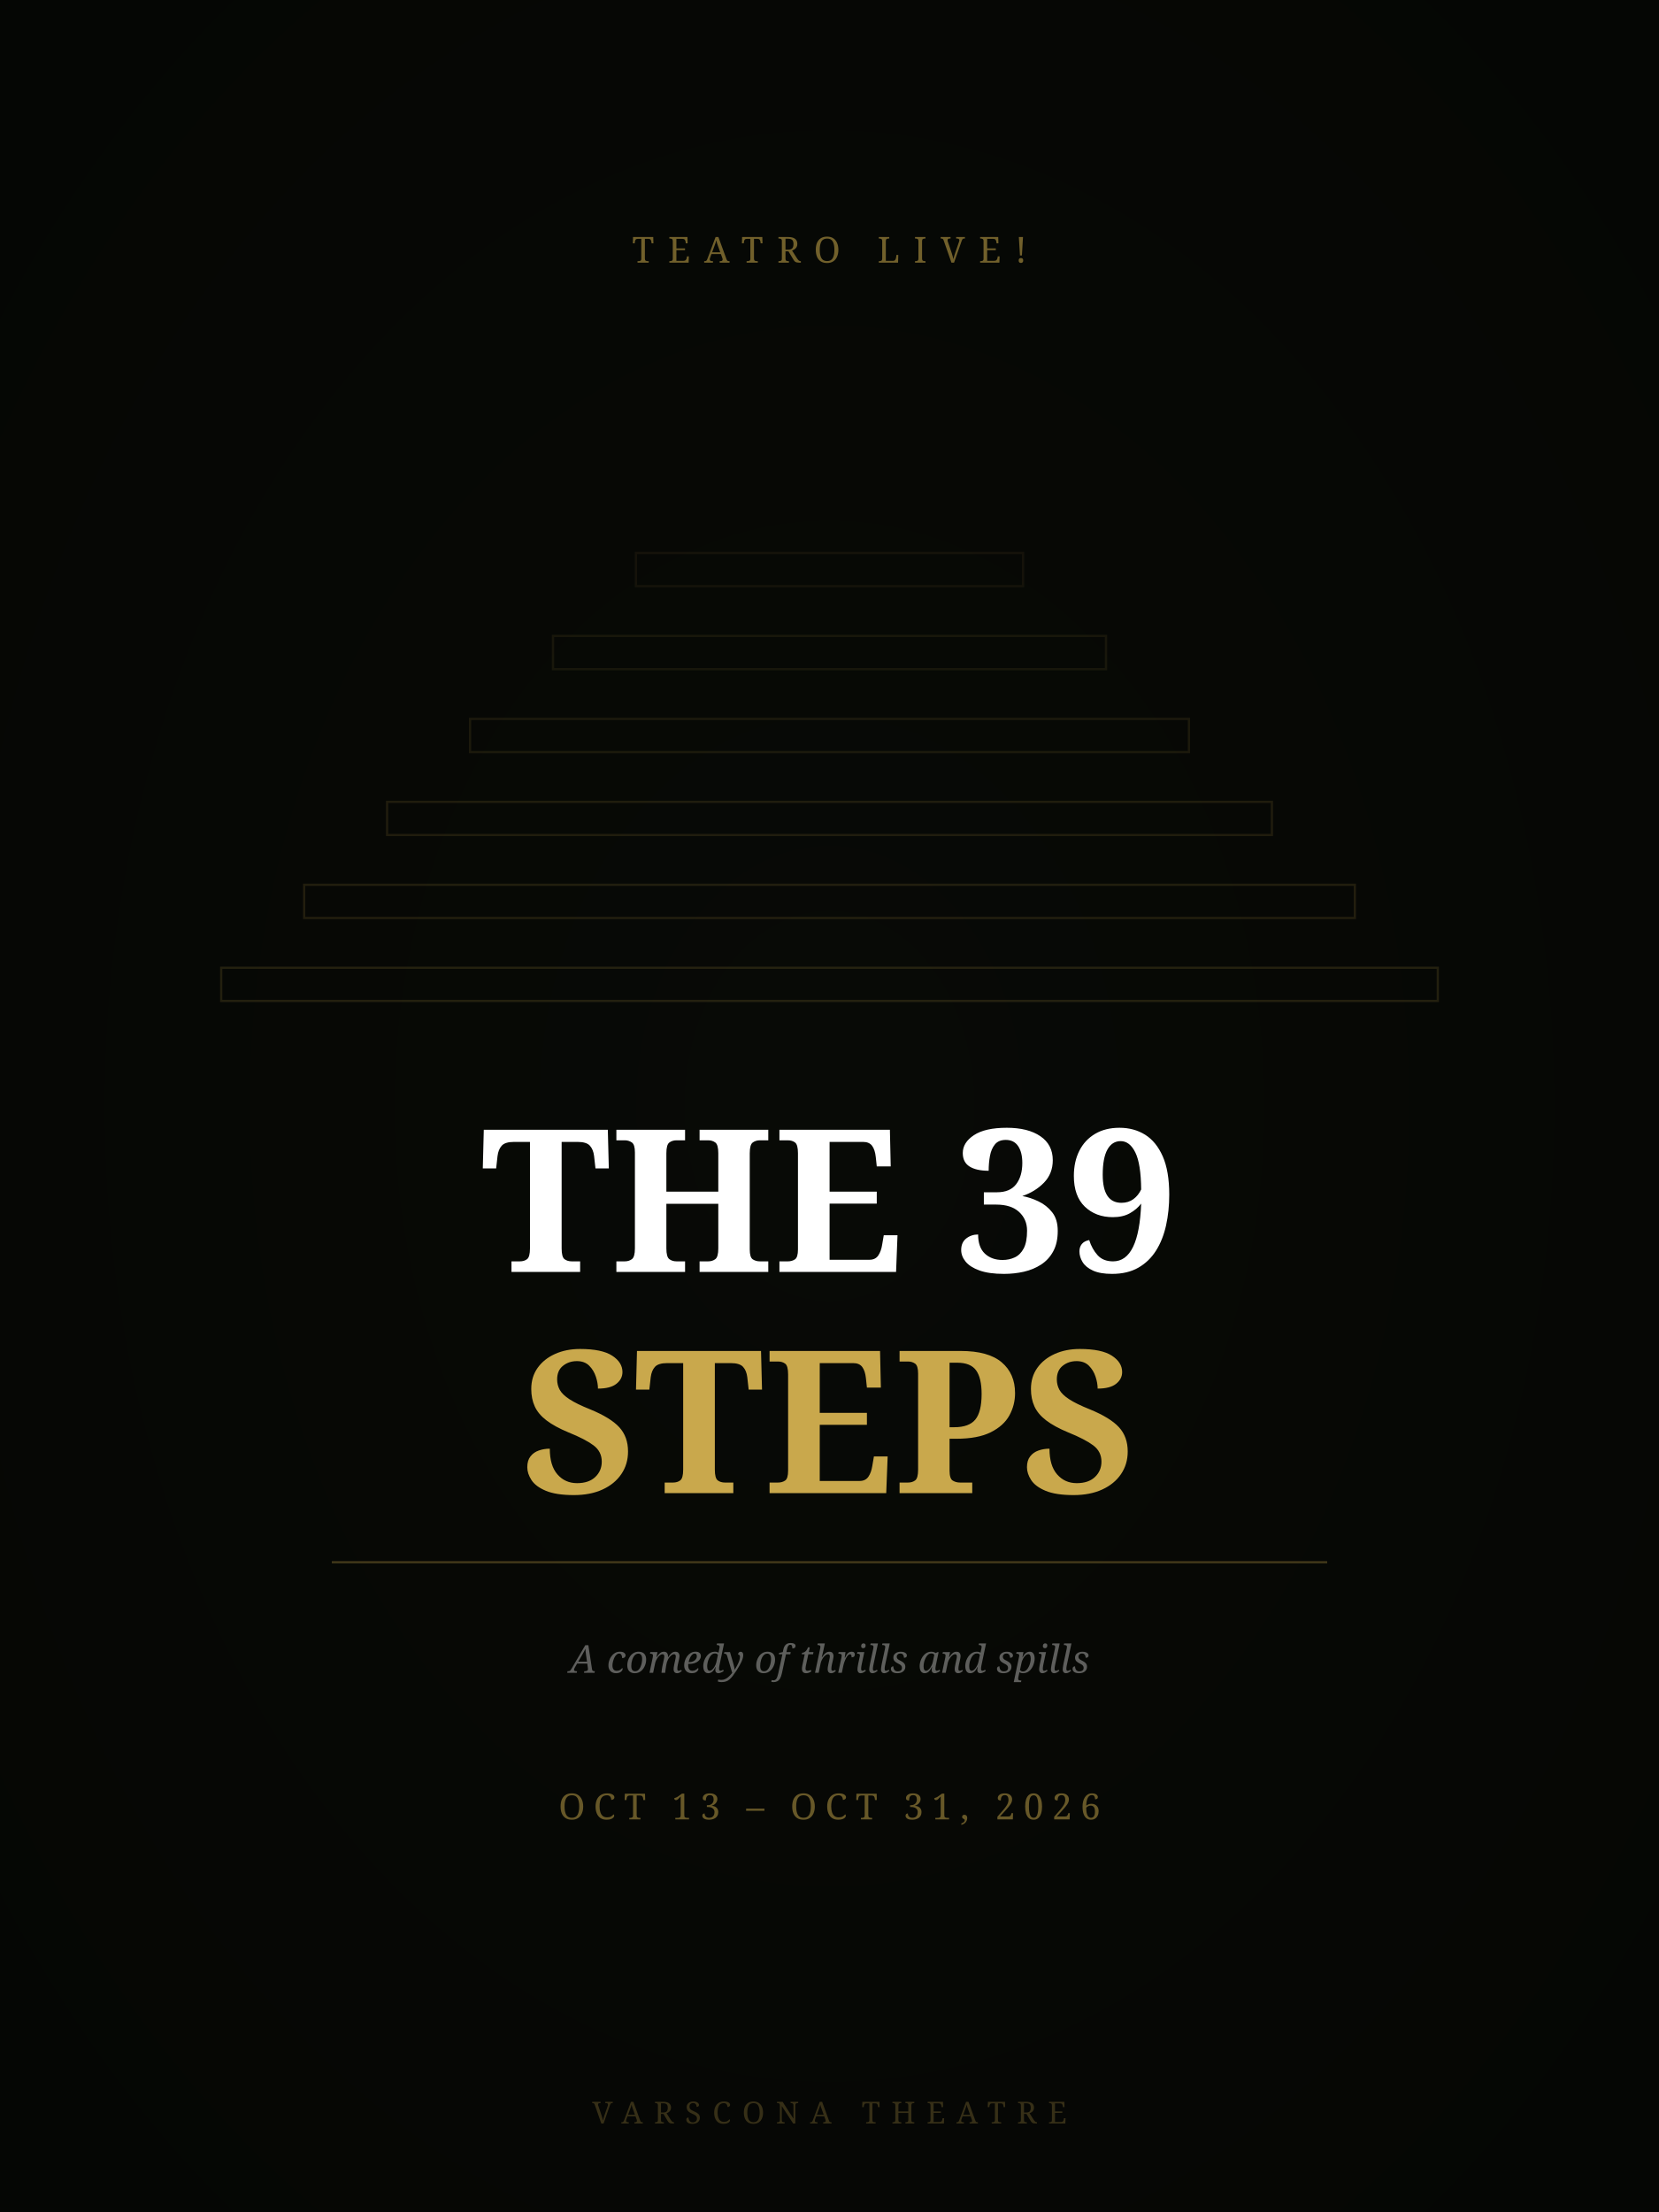
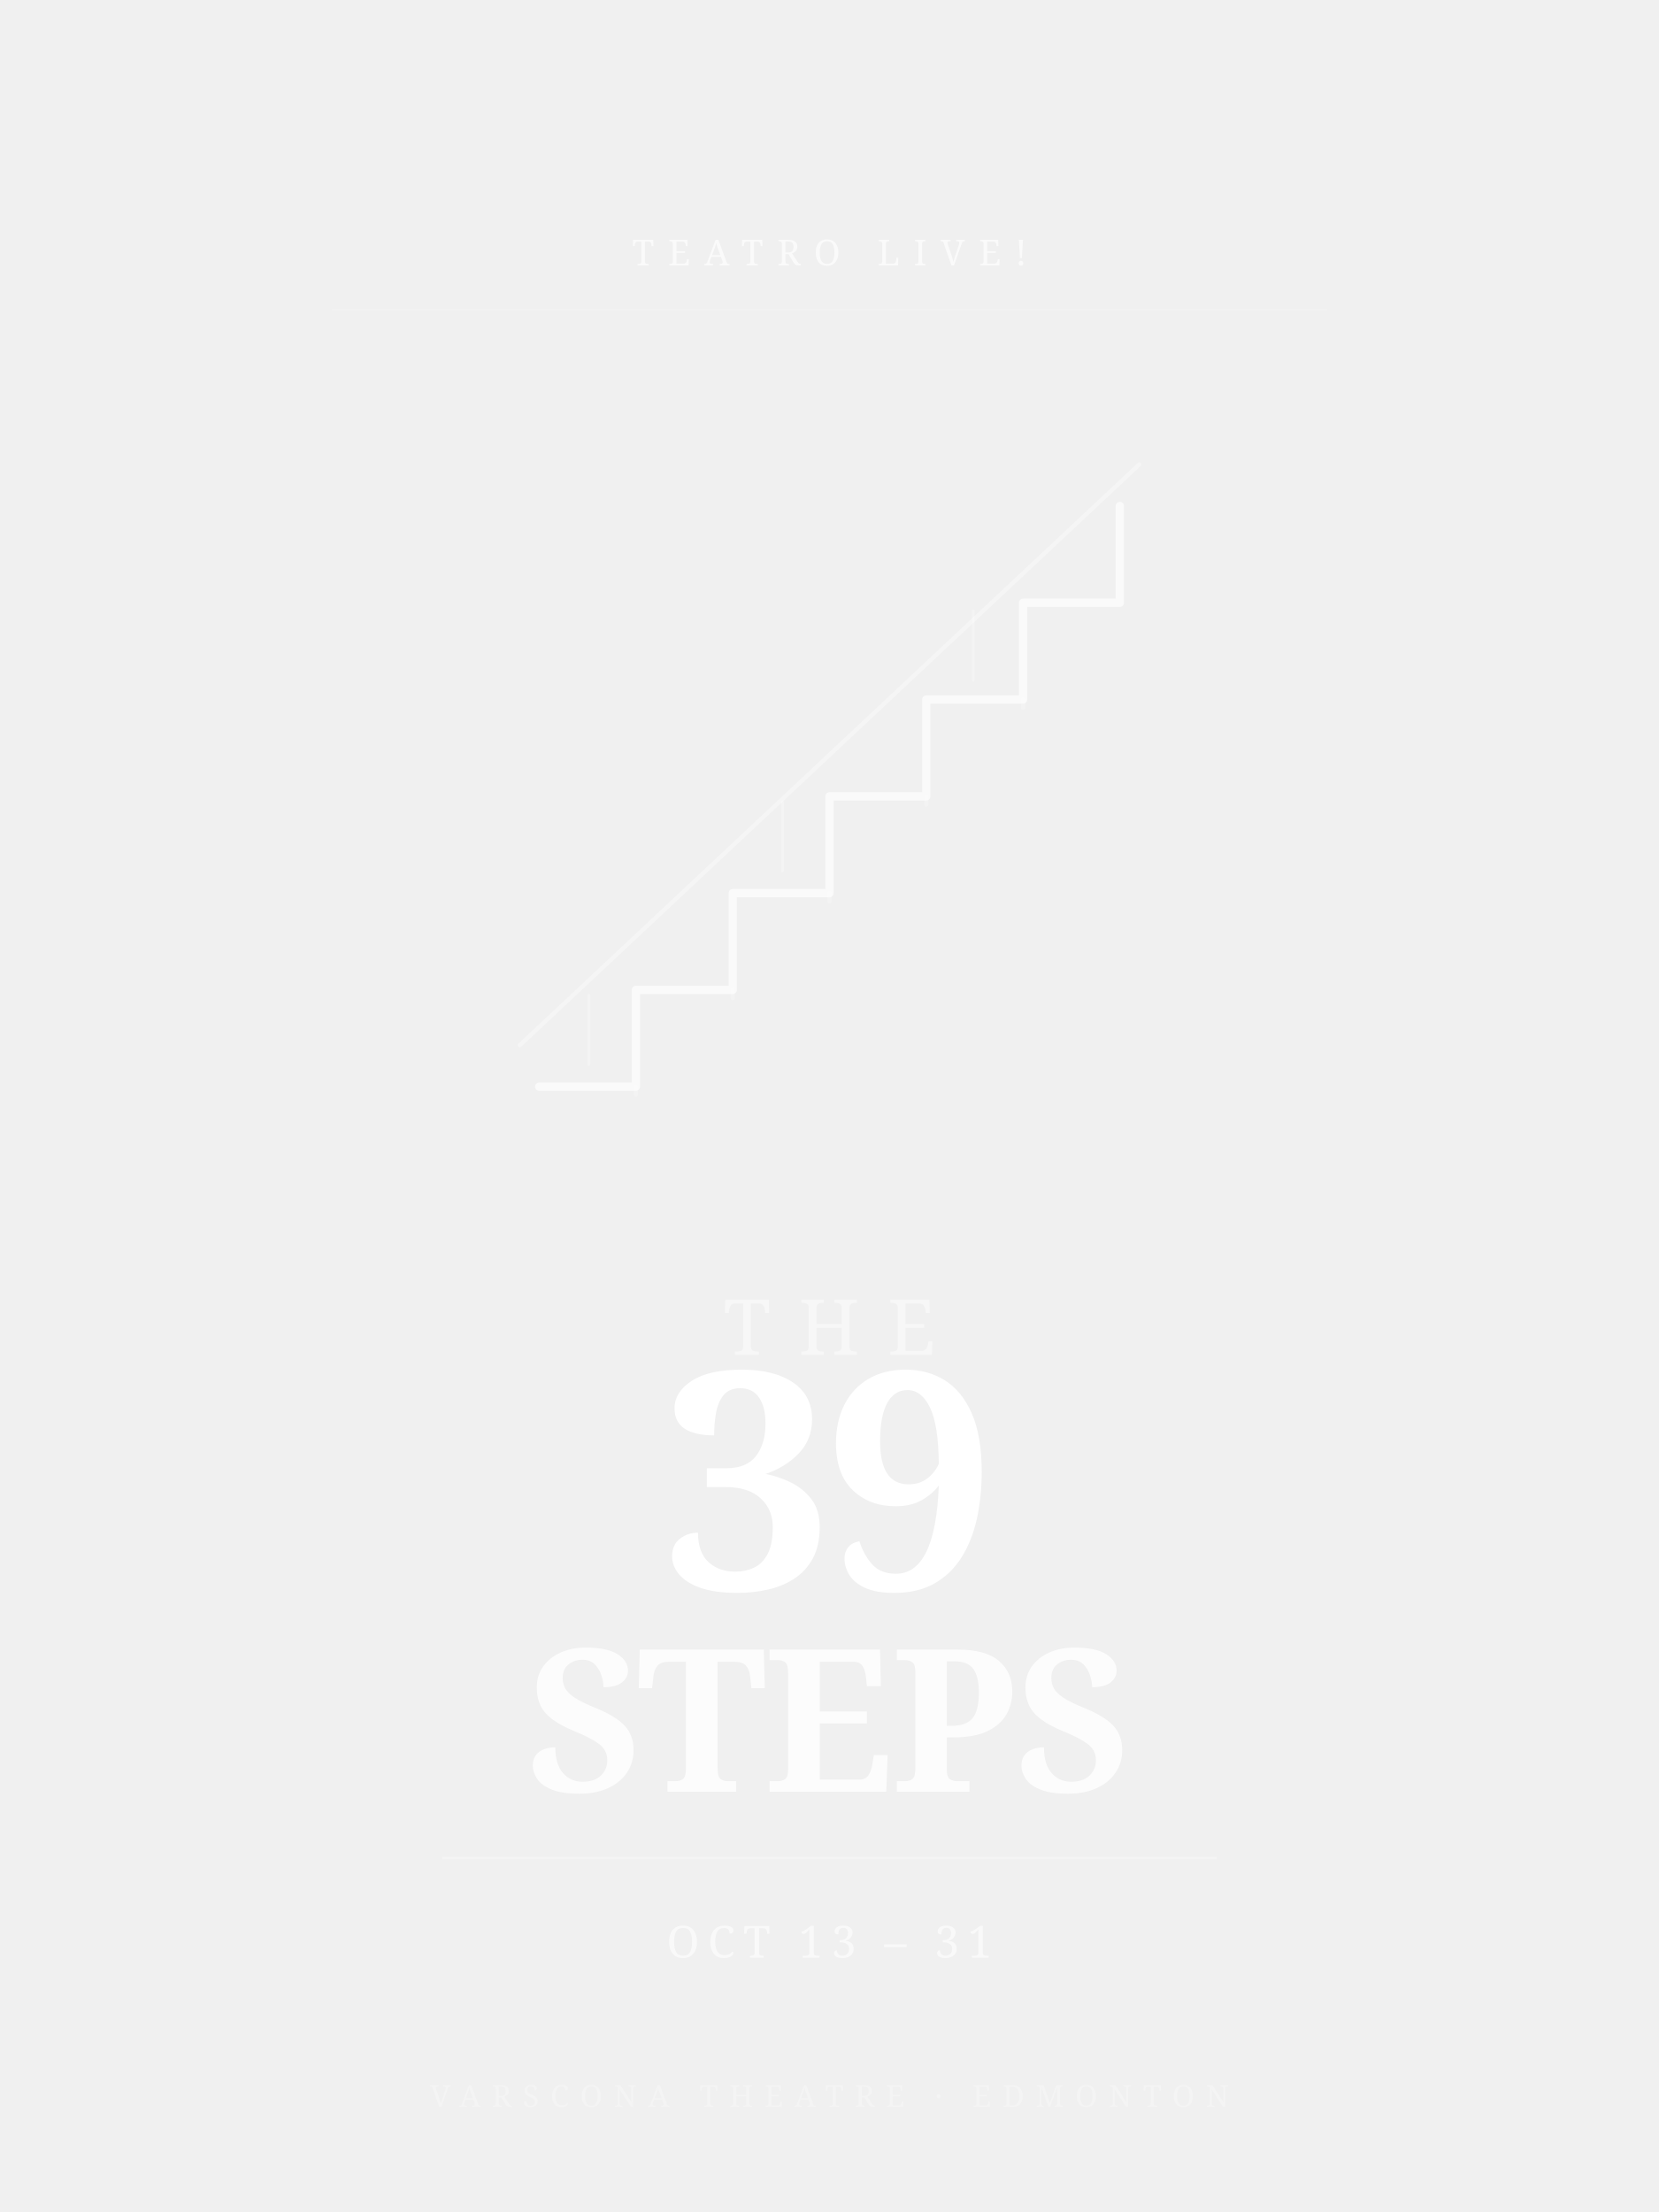
<svg xmlns="http://www.w3.org/2000/svg" viewBox="0 0 600 800" width="600" height="800">
-   <defs>
-     <radialGradient id="bg" cx="50%" cy="50%" r="70%">
-       <stop offset="0%" stop-color="#080a06" />
-       <stop offset="100%" stop-color="#050604" />
-     </radialGradient>
-   </defs>
-   <rect width="600" height="800" fill="url(#bg)" />
-   <rect x="80" y="350" width="440" height="12" fill="none" stroke="#c9a84c" stroke-width="0.8" stroke-opacity="0.15" />
-   <rect x="110" y="320" width="380" height="12" fill="none" stroke="#c9a84c" stroke-width="0.8" stroke-opacity="0.14" />
-   <rect x="140" y="290" width="320" height="12" fill="none" stroke="#c9a84c" stroke-width="0.8" stroke-opacity="0.13" />
-   <rect x="170" y="260" width="260" height="12" fill="none" stroke="#c9a84c" stroke-width="0.8" stroke-opacity="0.11" />
-   <rect x="200" y="230" width="200" height="12" fill="none" stroke="#c9a84c" stroke-width="0.8" stroke-opacity="0.09" />
-   <rect x="230" y="200" width="140" height="12" fill="none" stroke="#c9a84c" stroke-width="0.8" stroke-opacity="0.07" />
-   <text x="300" y="95" font-family="Georgia, serif" font-size="13" fill="#c9a84c" fill-opacity="0.55" text-anchor="middle" letter-spacing="5">TEATRO LIVE!</text>
-   <text x="300" y="460" font-family="Georgia, serif" font-size="72" font-weight="bold" fill="#ffffff" text-anchor="middle">THE 39</text>
-   <text x="300" y="540" font-family="Georgia, serif" font-size="72" font-weight="bold" fill="#c9a84c" text-anchor="middle">STEPS</text>
-   <line x1="120" y1="565" x2="480" y2="565" stroke="#c9a84c" stroke-width="0.8" stroke-opacity="0.3" />
-   <text x="300" y="605" font-family="Georgia, serif" font-size="14" fill="#ffffff" fill-opacity="0.35" text-anchor="middle" font-style="italic">A comedy of thrills and spills</text>
-   <text x="300" y="658" font-family="Georgia, serif" font-size="13" fill="#c9a84c" fill-opacity="0.5" text-anchor="middle" letter-spacing="3">OCT 13 – OCT 31, 2026</text>
-   <text x="300" y="768" font-family="Georgia, serif" font-size="11" fill="#c9a84c" fill-opacity="0.25" text-anchor="middle" letter-spacing="4">VARSCONA THEATRE</text>
+   <rect width="600" height="800" fill="none" stroke="#ffffff" stroke-width="0.4" stroke-dasharray="1,60" stroke-opacity="0.05" />
+   <g transform="translate(300, 288)" fill="none" stroke="#ffffff" stroke-linecap="round" stroke-linejoin="round">
+     <path d="M -105 105 H -70 V 70 H -35 V 35 H 0 V 0 H 35 V -35 H 70 V -70 H 105 V -105" stroke-width="3" stroke-opacity="0.65" />
+     <line x1="-70" y1="105" x2="-70" y2="108" stroke-width="1.5" stroke-opacity="0.2" />
+     <line x1="-35" y1="70" x2="-35" y2="73" stroke-width="1.5" stroke-opacity="0.2" />
+     <line x1="0" y1="35" x2="0" y2="38" stroke-width="1.5" stroke-opacity="0.2" />
+     <line x1="35" y1="0" x2="35" y2="3" stroke-width="1.5" stroke-opacity="0.2" />
+     <line x1="70" y1="-35" x2="70" y2="-32" stroke-width="1.5" stroke-opacity="0.2" />
+     <line x1="-112" y1="90" x2="112" y2="-120" stroke-width="1.5" stroke-opacity="0.35" />
+     <line x1="-87" y1="97" x2="-87" y2="72" stroke-width="1" stroke-opacity="0.25" />
+     <line x1="-17" y1="27" x2="-17" y2="2" stroke-width="1" stroke-opacity="0.25" />
+     <line x1="52" y1="-42" x2="52" y2="-67" stroke-width="1" stroke-opacity="0.25" />
+   </g>
+   <text x="300" y="96" font-family="Georgia, serif" font-size="13" fill="#ffffff" fill-opacity="0.65" text-anchor="middle" letter-spacing="5">TEATRO LIVE!</text>
+   <line x1="120" y1="112" x2="480" y2="112" stroke="#ffffff" stroke-width="0.5" stroke-opacity="0.2" />
+   <text x="300" y="490" font-family="Georgia, serif" font-size="28" fill="#ffffff" fill-opacity="0.45" text-anchor="middle" letter-spacing="10">THE</text>
+   <text x="300" y="575" font-family="Georgia, serif" font-size="110" font-weight="bold" fill="#ffffff" text-anchor="middle" letter-spacing="-3">39</text>
+   <text x="300" y="648" font-family="Georgia, serif" font-size="72" font-weight="bold" fill="#ffffff" fill-opacity="0.8" text-anchor="middle" letter-spacing="-1">STEPS</text>
+   <line x1="160" y1="672" x2="440" y2="672" stroke="#ffffff" stroke-width="0.8" stroke-opacity="0.25" />
+   <text x="300" y="708" font-family="Georgia, serif" font-size="16" fill="#ffffff" fill-opacity="0.6" text-anchor="middle" letter-spacing="3">OCT 13 – 31</text>
+   <text x="300" y="762" font-family="Georgia, serif" font-size="11" fill="#ffffff" fill-opacity="0.25" text-anchor="middle" letter-spacing="4">VARSCONA THEATRE · EDMONTON</text>
</svg>
